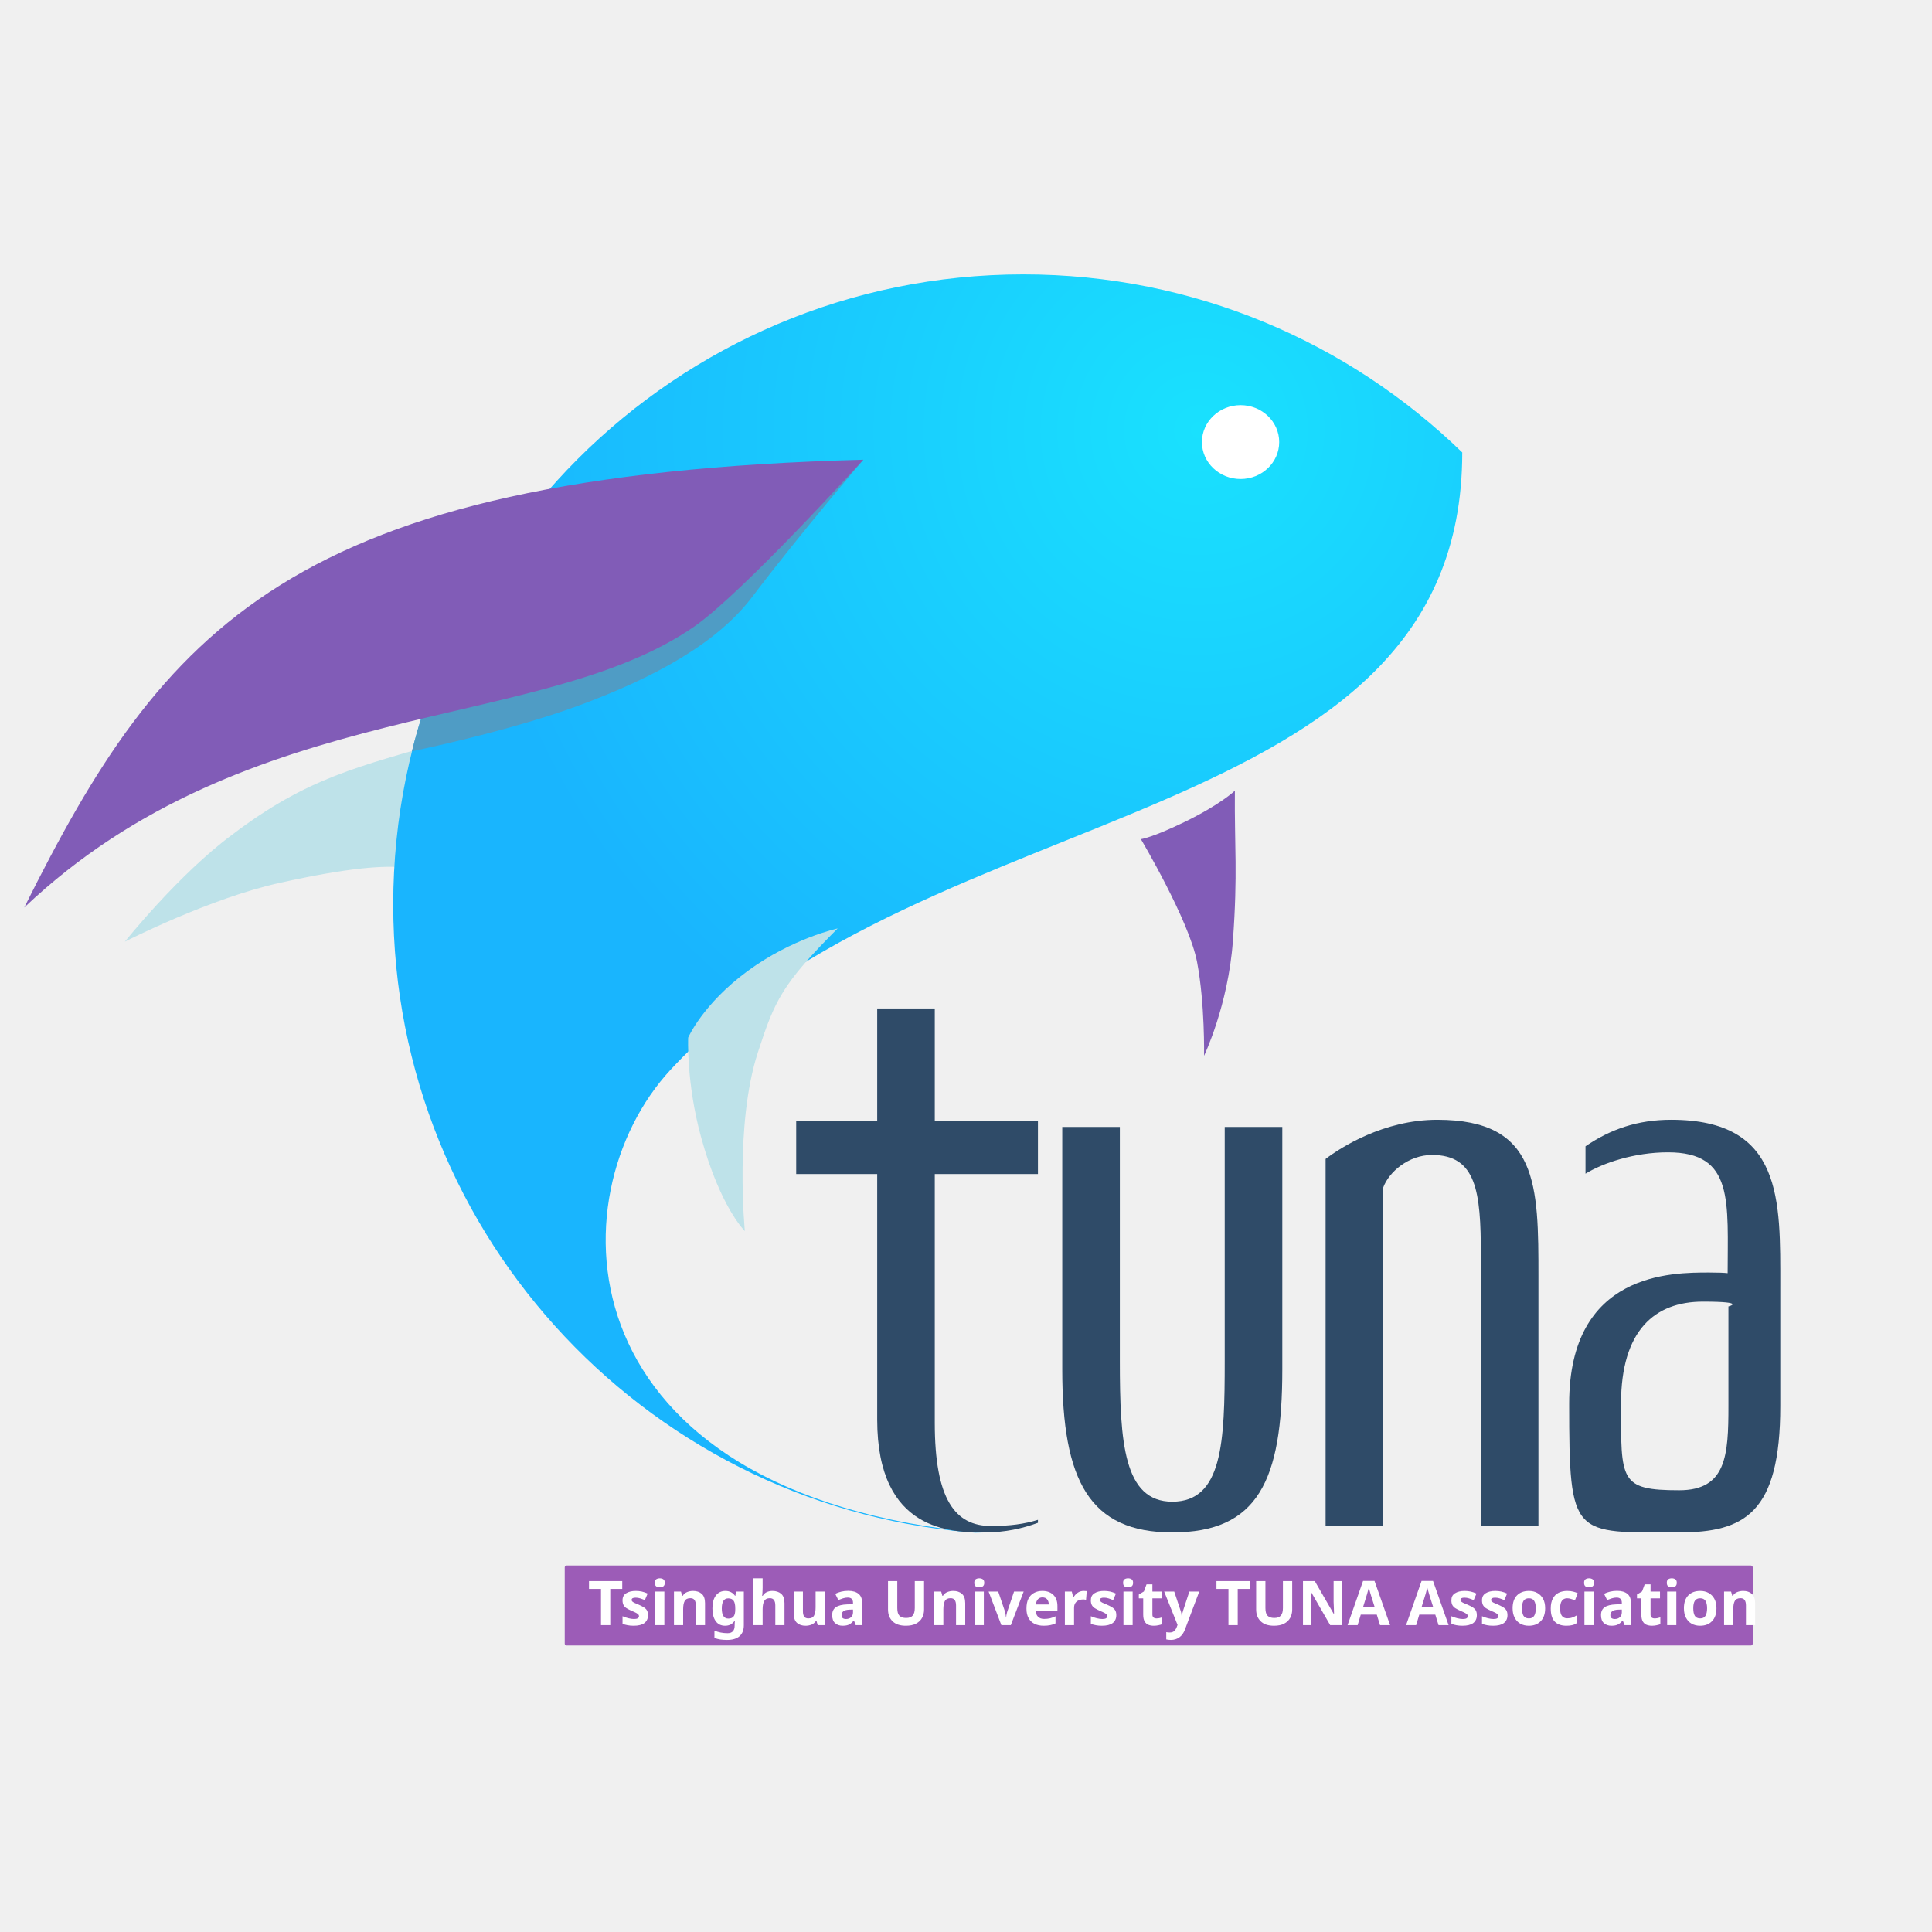
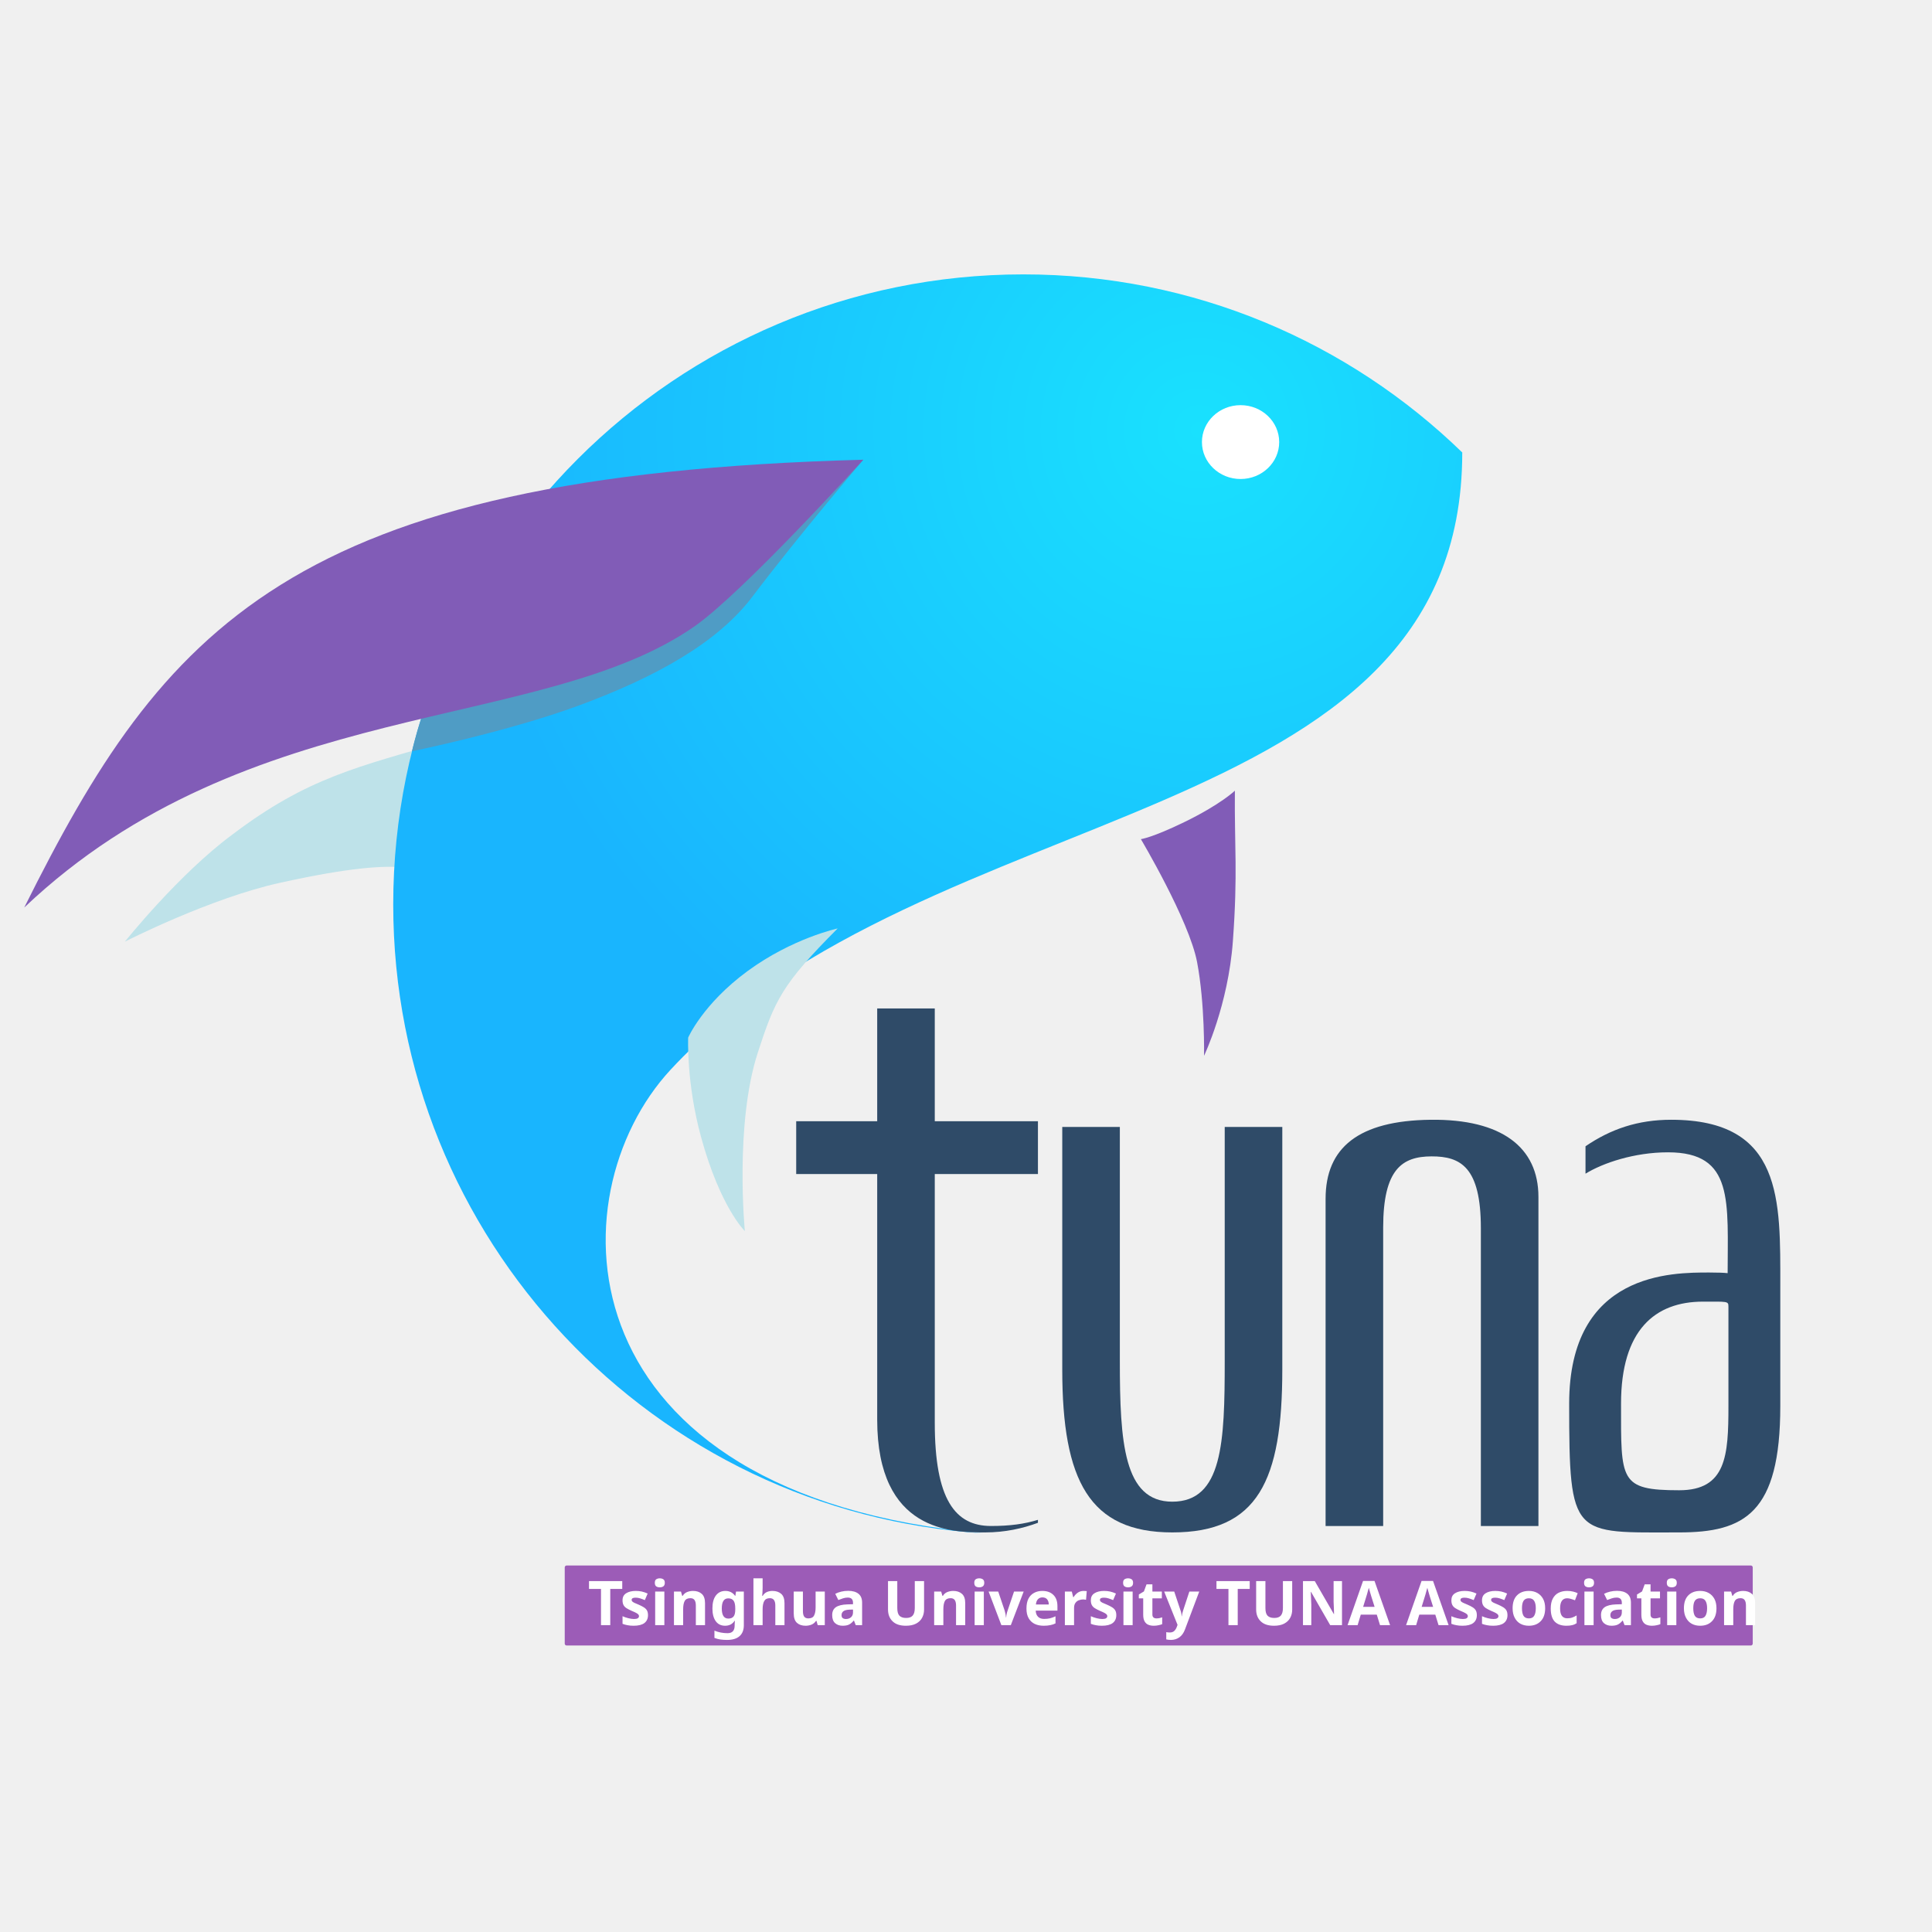
<svg xmlns="http://www.w3.org/2000/svg" xmlns:xlink="http://www.w3.org/1999/xlink" width="345" height="345" id="svg4262" version="1.1">
  <defs id="defs4264">
    <linearGradient id="linearGradient9182">
      <stop style="stop-color:#55c7ff;stop-opacity:1;" offset="0" id="stop9184" />
      <stop style="stop-color:#2b69ff;stop-opacity:1;" offset="1" id="stop9186" />
    </linearGradient>
    <linearGradient id="linearGradient5892" spreadMethod="pad" gradientTransform="matrix(190.6069,0,0,190.6069,-234.0712,40.41944)" gradientUnits="userSpaceOnUse" y2="0" x2="1" y1="0" x1="0">
      <stop id="stop5894" offset="0" style="stop-opacity:1;stop-color:#19e1fe" />
      <stop id="stop5896" offset="1" style="stop-opacity:1;stop-color:#19b5fe" />
    </linearGradient>
    <radialGradient fx="0" fy="0" cx="0" cy="0" r="1" gradientUnits="userSpaceOnUse" gradientTransform="matrix(153.3516,0,0,153.3516,185.9471,-313.3653)" spreadMethod="pad" id="radialGradient72-9">
      <stop style="stop-opacity:1;stop-color:#339dff" offset="0" id="stop74-4" />
      <stop style="stop-opacity:1;stop-color:#4552ff" offset="1" id="stop76-9" />
    </radialGradient>
    <radialGradient xlink:href="#linearGradient5892" id="radialGradient6635" cx="158.601" cy="-4.675" fx="158.601" fy="-4.675" r="95.449" gradientTransform="matrix(0.3943033,1.311293,-1.317122,0.3960399,146.0019,-227.7811)" gradientUnits="userSpaceOnUse" />
  </defs>
  <g id="layer1" transform="translate(-0.5436829,98.46414)">
    <path style="fill:#bee2e9;fill-opacity:1;stroke:none" d="m 80.737,33.735 c -16.264,4.716 -25.273,6.644 -38.712,16.838 -9.546,7.048 -19.185,19.119 -19.185,19.119 0,0 15.138,-7.744 27.697,-10.513 12.56,-2.769 18.362,-3.078 22.293,-2.753 0.785,-7.364 5.896,-16.229 7.906,-22.691 z" id="path9214" />
    <path id="path5880" style="fill:url(#radialGradient6635);fill-opacity:1;stroke:none" d="m 70.763,63.054 c 0,59.746 46.567,108.607 105.386,112.288 l 0,0 C 100.591,168.476 99.412,115.082 120.294,92.554 l 0,0 C 166.211,43.01 261.661,50.661 261.661,-17.668 l 0,0 c -20.262,-19.678 -47.903,-31.799 -78.379,-31.799 l 0,0 c -62.143,0 -112.519,50.377 -112.519,112.521" />
    <path style="fill:#4f9cc5;fill-opacity:1;stroke:none" d="m 154.707,-16.359 c 0,0 -11.271,13.162 -19.801,24.435 -6.173,8.159 -17.09,14.326 -31.128,19.491 -12.552,4.618 -29.664,8.124 -29.664,8.124 0,0 2.571,-11.42 5.68,-13.289 8.202,-4.931 74.913,-38.761 74.913,-38.761 z" id="path9200" />
    <path style="fill:#bee2e9;fill-opacity:1;stroke:none" d="m 150.129,67.329 c -9.947,9.967 -11.228,12.818 -14.267,22.188 -4.161,12.831 -2.309,31.857 -2.309,31.857 0,0 -4.394,-4.235 -7.835,-16.845 -2.644,-9.688 -2.286,-17.708 -2.286,-17.708 0,0 2.603,-5.999 10.596,-11.872 7.993,-5.873 16.101,-7.622 16.101,-7.622 z" id="path9226" />
    <path style="fill:#815cb7;fill-opacity:1;stroke:none" d="m 221.058,42.73 c -0.089,10.144 0.536,14.597 -0.355,26.849 -0.837,11.499 -5.151,20.492 -5.151,20.492 0,0 0.177,-9.255 -1.243,-16.73 -1.421,-7.475 -10.036,-21.957 -10.036,-21.957 0,0 1.993,-0.245 7.721,-3.028 6.556,-3.186 9.064,-5.626 9.064,-5.626 z" id="path9240" />
    <ellipse style="fill:#ffffff;fill-opacity:1;stroke:none" id="path5116" cx="222.074" cy="-19.521" rx="6.899" ry="6.594" />
    <rect style="fill:#9c5cb7;fill-opacity:1;stroke:none" id="rect5118" width="212.143" height="14.286" x="101.389" y="181.09" ry="0.339" />
    <text xml:space="preserve" style="font-style:normal;font-variant:normal;font-weight:normal;font-stretch:normal;font-size:11px;line-height:125%;font-family:sans;-inkscape-font-specification:sans;letter-spacing:1.1px;word-spacing:0px;fill:#000000;fill-opacity:1;stroke:none" x="105.504" y="191.738" id="text5120">
      <tspan id="tspan5122" x="105.504" y="191.738" style="font-style:normal;font-variant:normal;font-weight:bold;font-stretch:normal;font-family:'Source Han Sans CN';-inkscape-font-specification:'Source Han Sans CN Bold';letter-spacing:0px;fill:#ffffff;fill-opacity:1">Tsinghua University TUNA Association</tspan>
    </text>
    <path id="path24-1" style="fill:#2f4b68;fill-opacity:1;fill-rule:nonzero;stroke:none" d="m 167.468,155.616 c 0,13.679 3.643,18.418 10.04,18.418 3.426,0 5.995,-0.365 8.382,-1.099 l 0,0.531 c -2.714,0.999 -5.856,1.715 -9.426,1.715 -5.854,0 -19.278,0 -19.278,-20.137 l 0,-43.862 -14.464,0 0,-9.425 14.464,0 0,-20.136 10.282,0 0,20.136 18.422,0 0,9.425 -18.422,0 0,44.433 z" />
    <path id="path28-5" style="fill:#2f4b68;fill-opacity:1;fill-rule:nonzero;stroke:none" d="m 229.526,102.778 0,43.311 c 0,19.85 -4.354,29.092 -19.646,29.092 -14.799,0 -19.647,-9.242 -19.647,-29.092 l 0,-43.311 10.283,0 0,41.842 c 0,14.423 0.685,25.073 9.364,25.073 8.981,0 9.364,-10.649 9.364,-25.073 l 0,-41.842 10.282,0 z" />
-     <path id="path32-6" style="fill:#2f4b68;fill-opacity:1;fill-rule:nonzero;stroke:none" d="m 275.264,129.666 0,44.372 -10.281,0 0,-48.452 c 0,-11.288 -0.803,-17.807 -8.722,-17.807 -4.171,0 -7.712,3.035 -8.721,5.833 l 0,60.426 -10.282,0 0,-65.548 c 2.642,-2.012 10.358,-6.996 19.932,-6.996 18.075,0 18.075,11.608 18.075,28.173" />
-     <path id="path36-9" style="fill:#2f4b68;fill-opacity:1;fill-rule:nonzero;stroke:none" d="m 309.191,134.828 c 0,0 3.448,-0.857 -4.549,-0.857 -8.568,0 -14.627,5.081 -14.627,18.218 0,13.706 -0.323,15.464 10.384,15.464 8.419,0 8.793,-6.22 8.793,-15.036 l 0,-17.789 z m 9.262,-3.632 0,21.421 c 0,19.144 -6.406,22.565 -18.055,22.565 -18.995,0 -19.646,1.169 -19.646,-22.993 0,-23.563 18.463,-23.419 25.032,-23.419 6.426,0 3.264,0.713 3.264,0.713 0,-13.424 1.214,-22.176 -10.649,-22.176 -6.03,0 -11.641,1.913 -14.729,3.815 l 0,-4.895 c 4.492,-3.064 9.336,-4.734 15.301,-4.734 19.993,0 19.483,14.362 19.483,29.703" />
+     <path id="path32-6" style="fill:#2f4b68;fill-opacity:1;fill-rule:nonzero;stroke:none" d="m 275.264,129.666 0,44.372 -10.281,0 0,-53.184 c 0,-10.886 -3.586,-12.838 -8.812,-12.822 -5.225,0.016 -8.632,2.248 -8.632,12.723 l 0,53.283 -10.282,0 0,-58.433 c 0,-9.13 5.872,-13.965 18.779,-14.111 12.655,-0.144 19.228,4.916 19.228,13.778" />
+     <path id="path36-9" style="fill:#2f4b68;fill-opacity:1;fill-rule:nonzero;stroke:none" d="m 309.191,134.828 c 0,-0.959 -0.204,-0.857 -4.549,-0.857 -8.568,0 -14.627,5.081 -14.627,18.218 0,13.706 -0.323,15.464 10.384,15.464 8.419,0 8.793,-6.22 8.793,-15.036 0,0 0,-12.687 0,-17.789 z m 9.262,-3.632 0,21.421 c 0,19.144 -6.406,22.565 -18.055,22.565 -18.995,0 -19.646,1.169 -19.646,-22.993 0,-23.563 18.463,-23.419 25.032,-23.419 6.426,0 3.264,0.713 3.264,0.713 0,-13.424 1.214,-22.176 -10.649,-22.176 -6.03,0 -11.641,1.913 -14.729,3.815 l 0,-4.895 c 4.492,-3.064 9.336,-4.734 15.301,-4.734 19.993,0 19.483,14.362 19.483,29.703" />
    <path id="path150-3" style="fill:#815cb7;fill-opacity:1;fill-rule:nonzero;stroke:none" d="M 4.873,63.593 C 29.674,13.85 52.23,-13.654 154.707,-16.371 c 0,0 -21.468,23.714 -30.162,29.769 C 97.064,32.539 44.855,25.66 4.873,63.593" />
  </g>
</svg>
